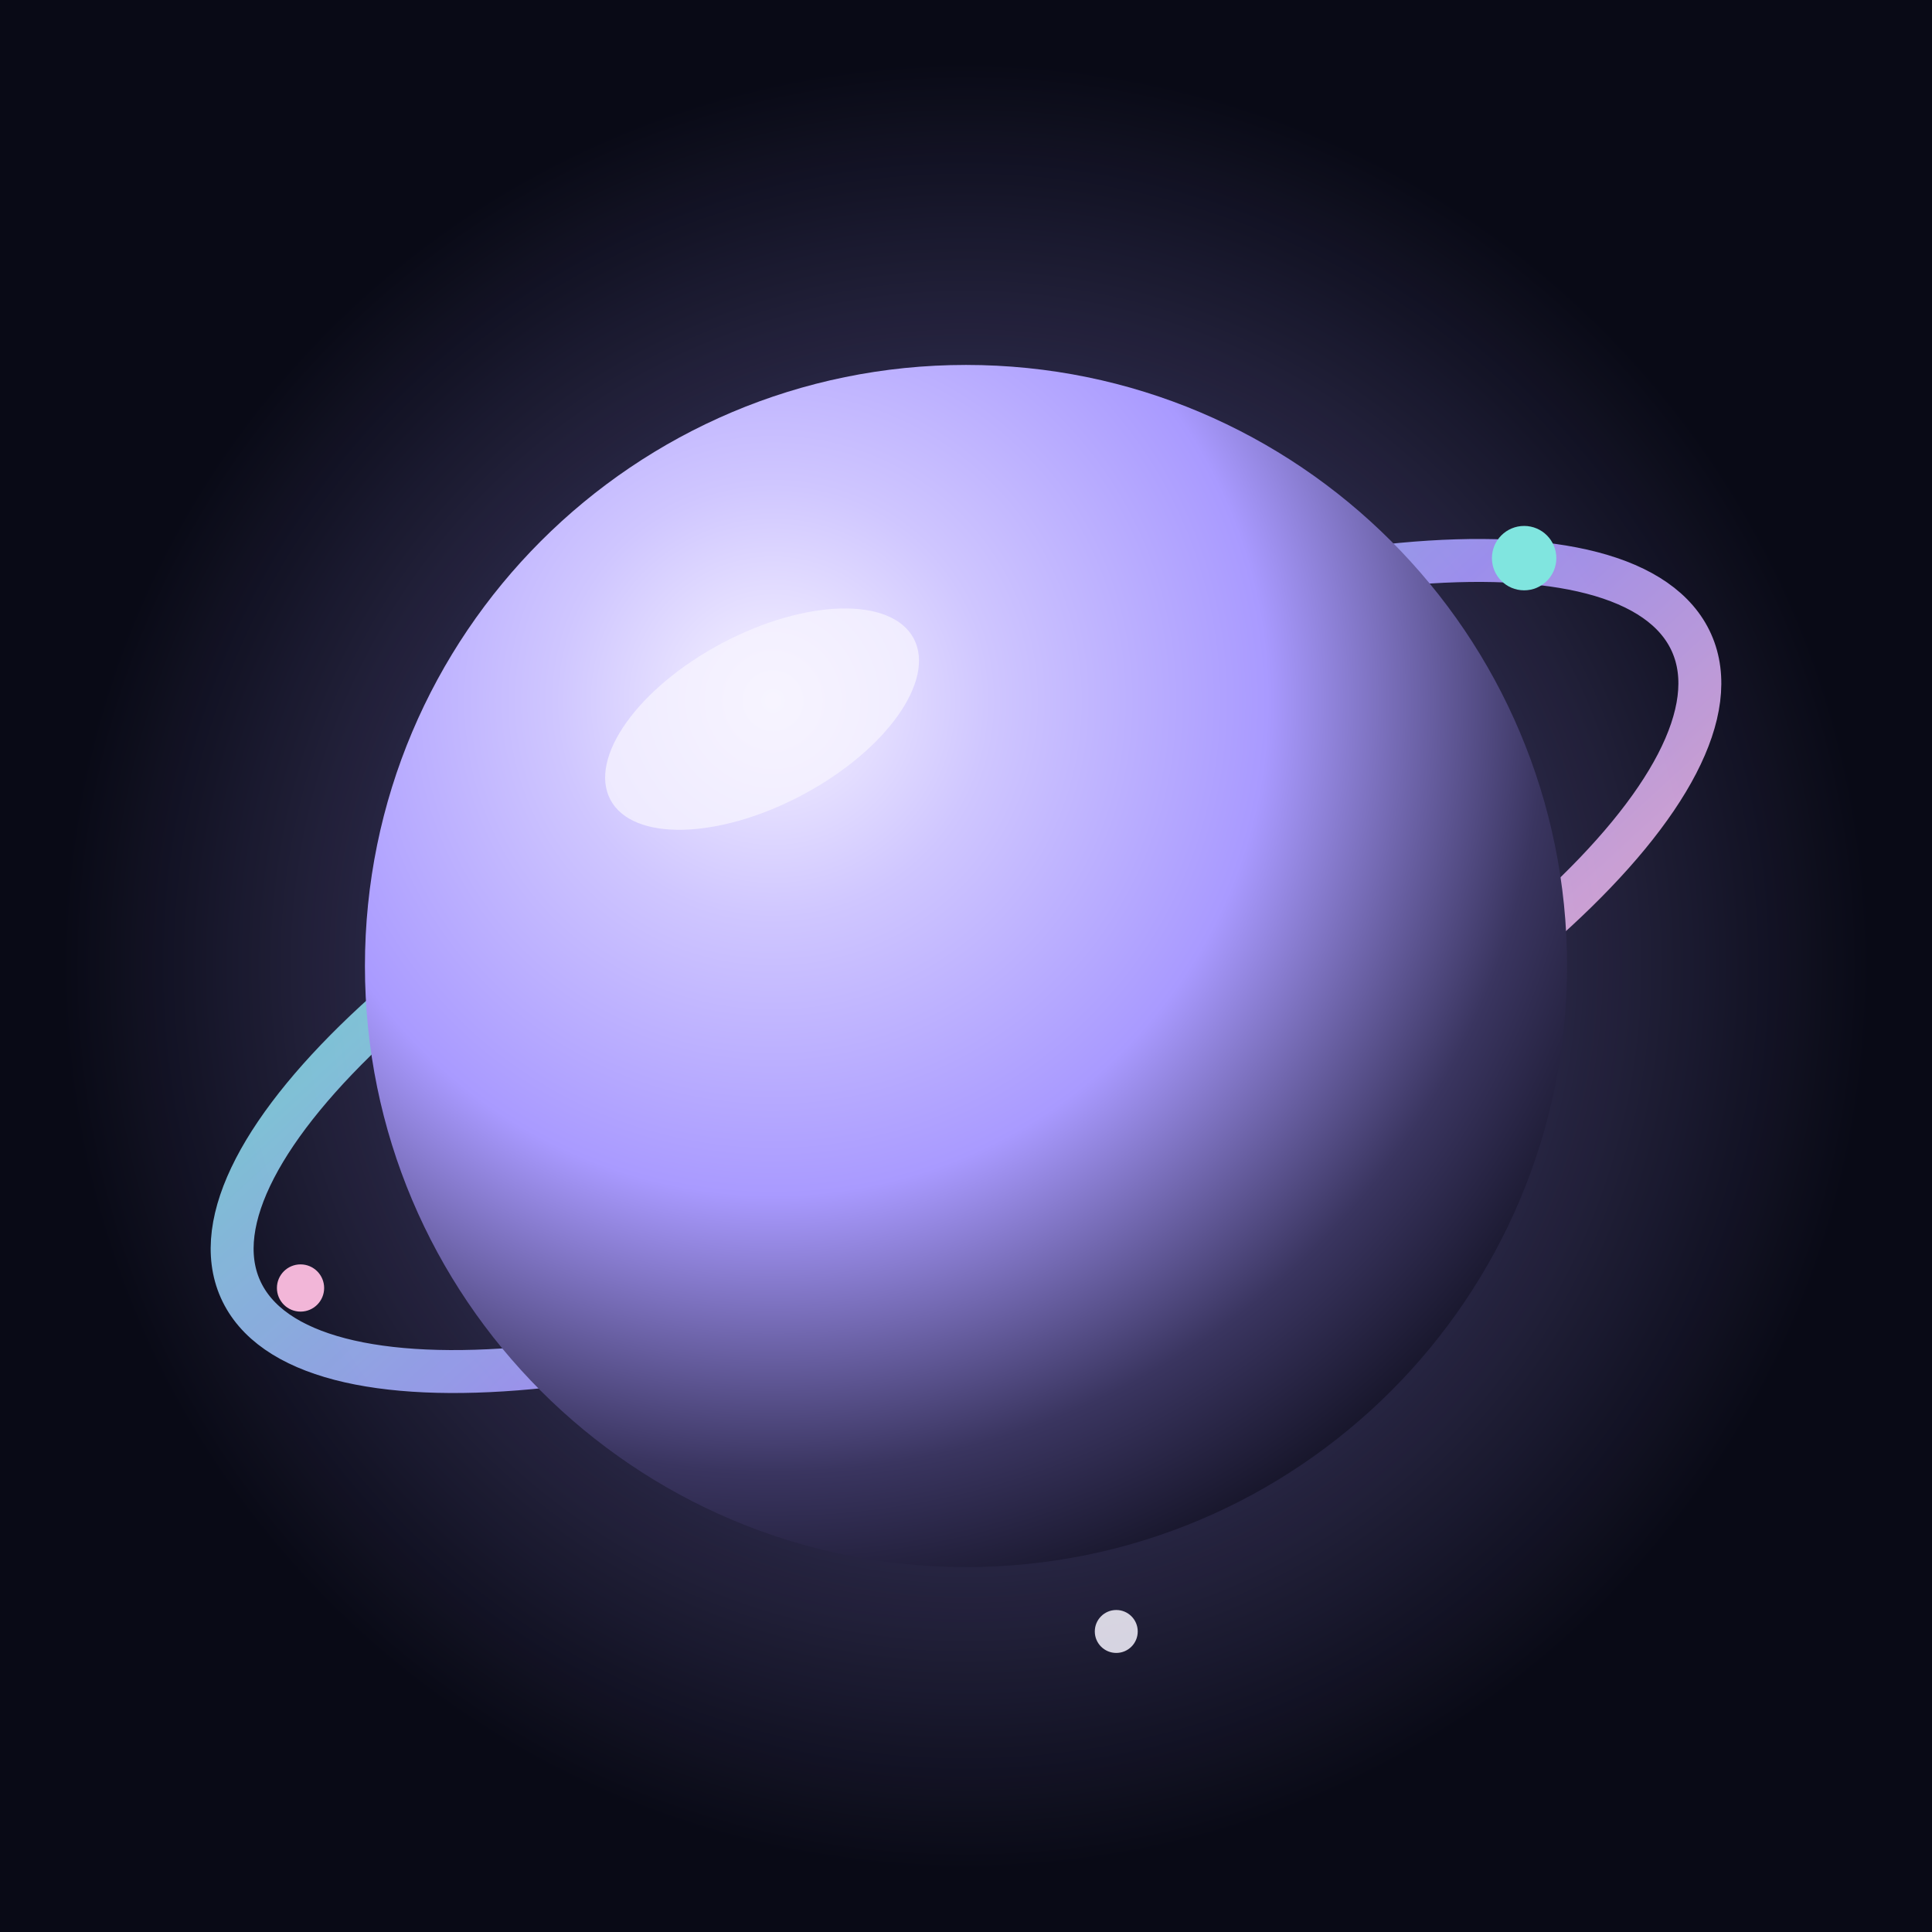
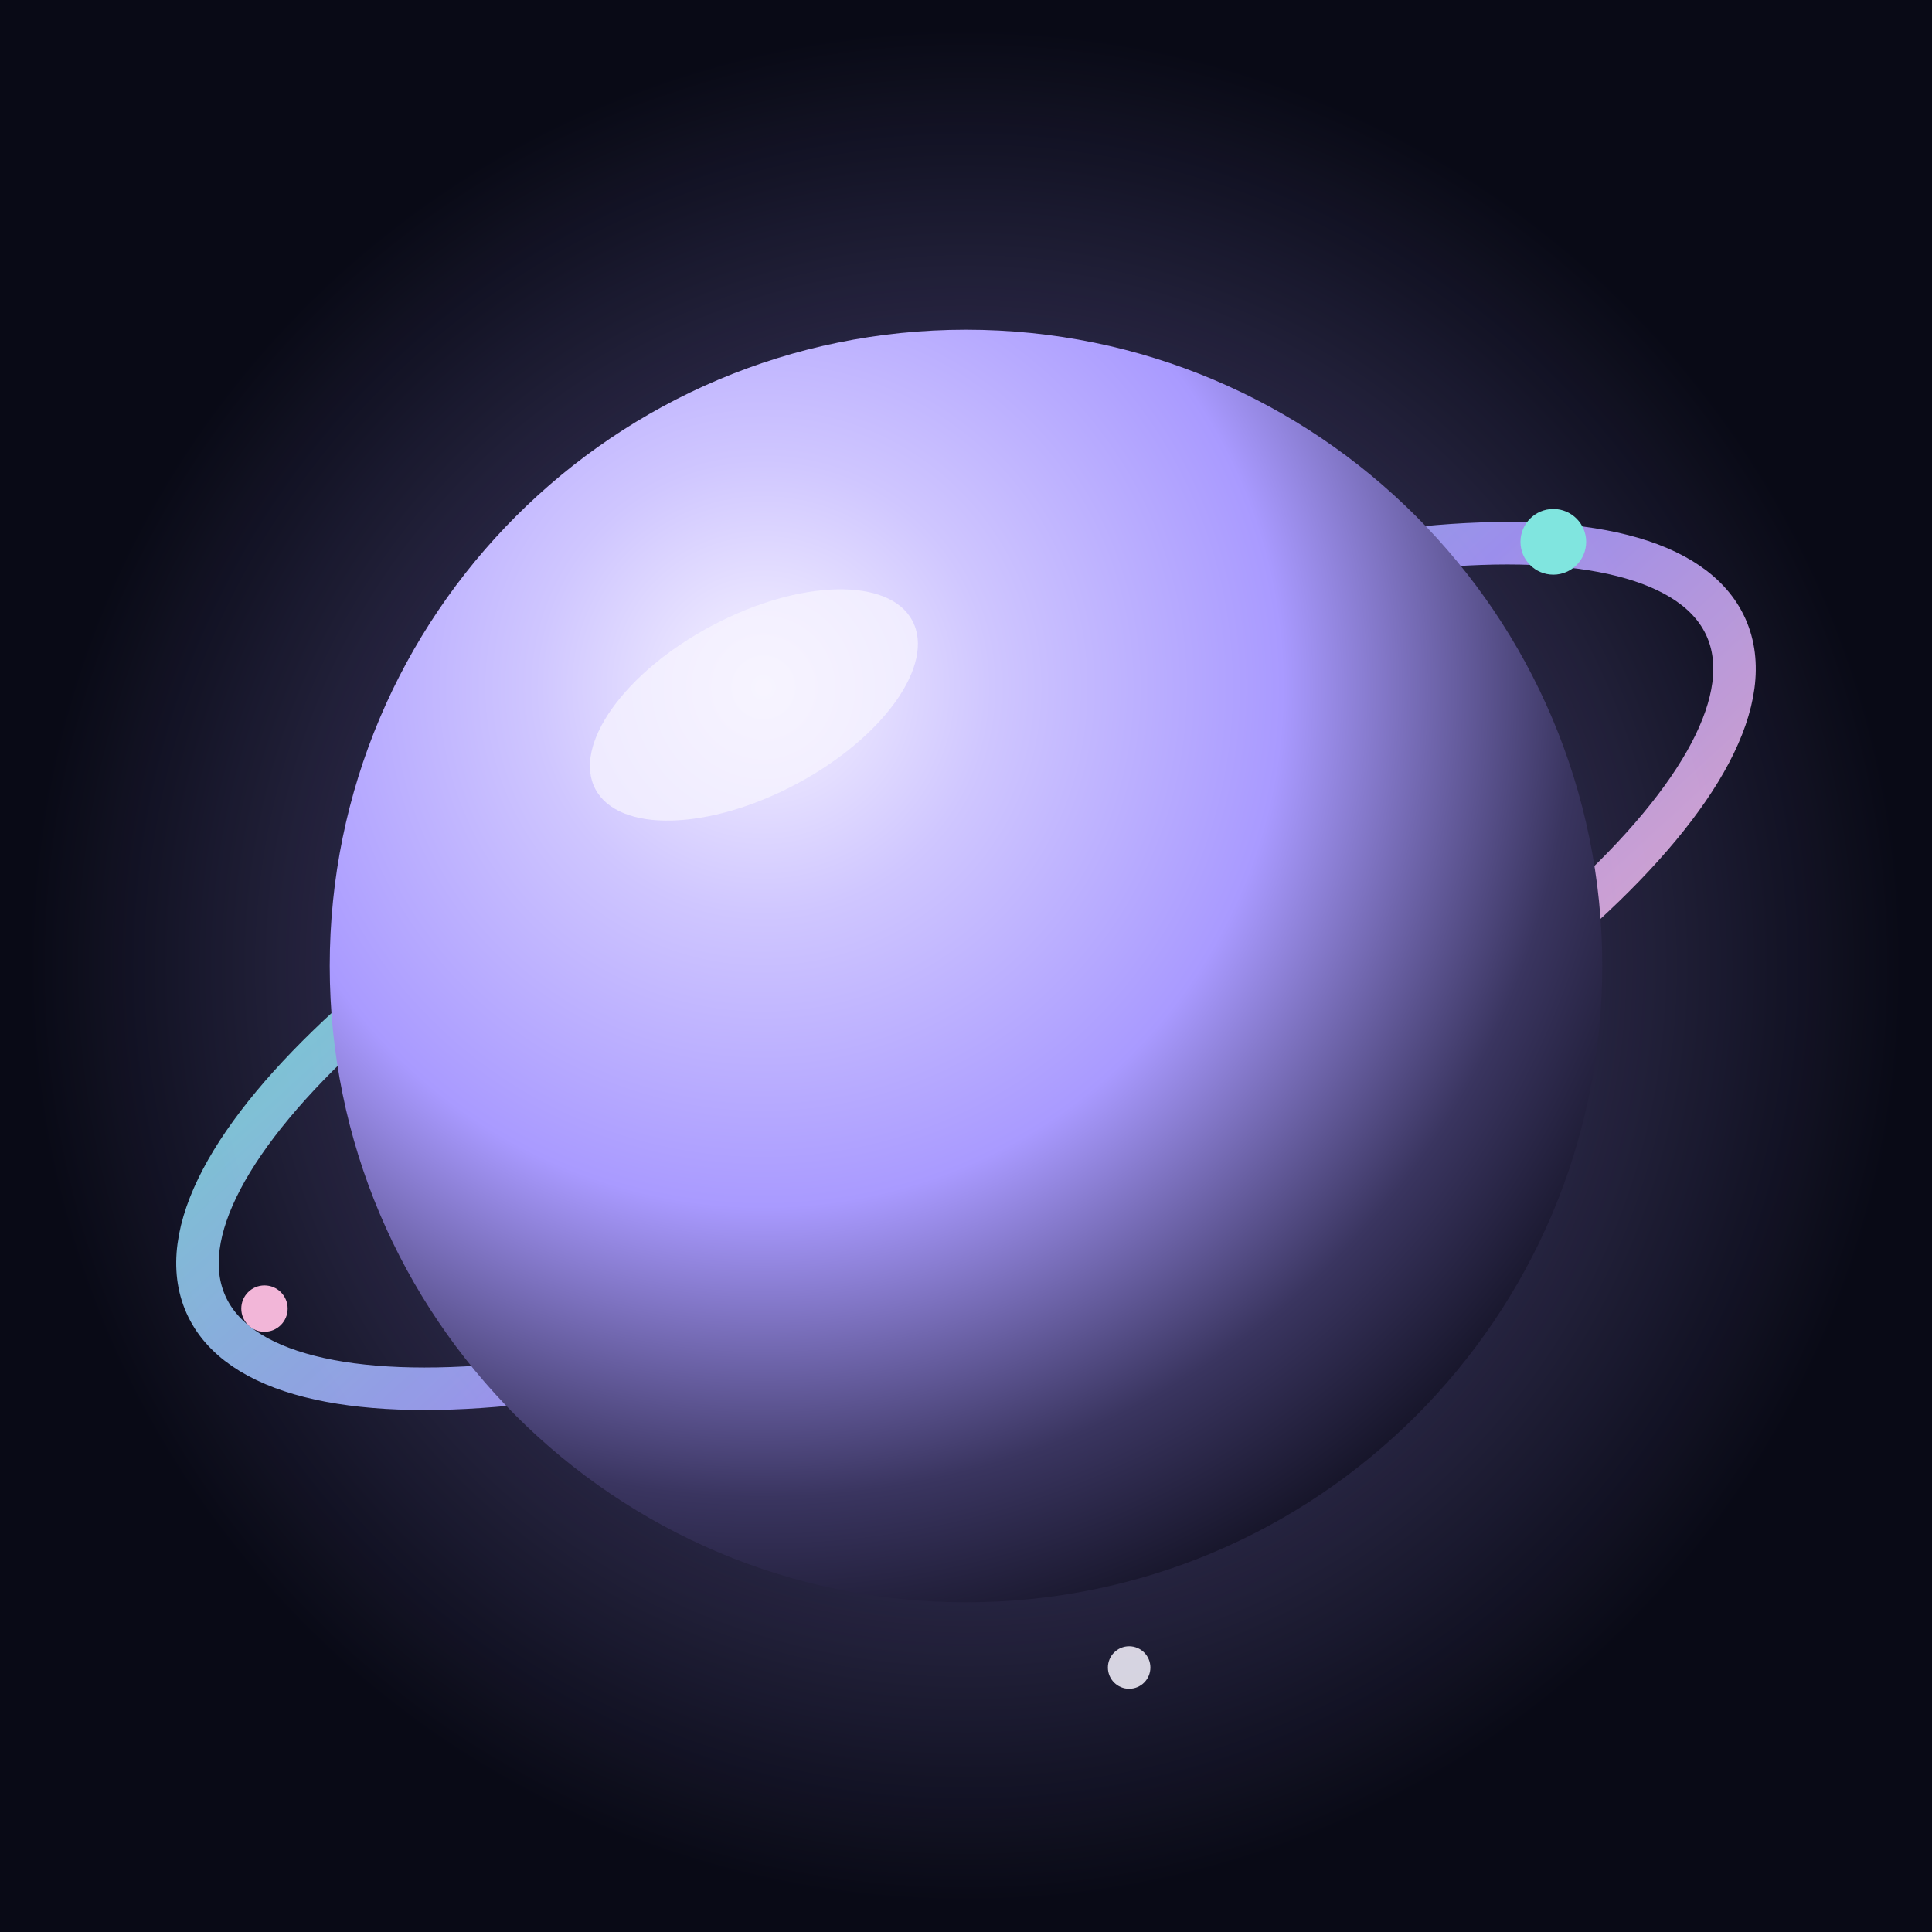
<svg xmlns="http://www.w3.org/2000/svg" width="180" height="180" viewBox="0 0 180 180">
  <defs>
    <radialGradient id="g" cx="34%" cy="28%" r="82%">
      <stop offset="0%" stop-color="#F7F4FF" />
      <stop offset="22%" stop-color="#CFC6FF" />
      <stop offset="50%" stop-color="#A99AFF" />
      <stop offset="78%" stop-color="#3A3560" />
      <stop offset="100%" stop-color="#0B0B18" />
    </radialGradient>
    <linearGradient id="ring" x1="0" y1="0" x2="1" y2="1">
      <stop offset="0%" stop-color="#80E5DF" />
      <stop offset="55%" stop-color="#A99AFF" />
      <stop offset="100%" stop-color="#F2B6D8" />
    </linearGradient>
    <radialGradient id="glow" cx="50%" cy="50%" r="50%">
      <stop offset="0%" stop-color="#A99AFF" stop-opacity="0.55" />
      <stop offset="100%" stop-color="#A99AFF" stop-opacity="0" />
    </radialGradient>
  </defs>
  <rect width="180" height="180" fill="#090A16" />
-   <circle cx="90" cy="90" r="84" fill="url(#glow)" />
+   <circle cx="90" cy="90" r="88.16" fill="url(#glow)" />
  <g transform="rotate(-24 90 90)">
-     <ellipse cx="90" cy="90" rx="74" ry="25" fill="none" stroke="url(#ring)" stroke-width="4" opacity="0.9" />
+     <ellipse cx="90" cy="90" rx="77.52" ry="25.84" fill="none" stroke="url(#ring)" stroke-width="3.96" opacity="0.9" />
  </g>
-   <circle cx="90" cy="90" r="56" fill="url(#g)" />
-   <ellipse cx="71" cy="67" rx="16" ry="8" fill="#F7F4FF" opacity="0.75" transform="rotate(-28 71 67)" />
-   <circle cx="142" cy="52" r="3" fill="#80E5DF" />
-   <circle cx="28" cy="120" r="2.2" fill="#F2B6D8" />
-   <circle cx="104" cy="152" r="2" fill="#F7F4FF" opacity="0.85" />
+   <circle cx="90" cy="90" r="59.28" fill="url(#g)" />
+   <ellipse cx="70.24" cy="65.68" rx="16.72" ry="8.36" fill="#F7F4FF" opacity="0.75" transform="rotate(-28 70.24 65.68)" />
+   <circle cx="144.72" cy="50.48" r="3.06" fill="#80E5DF" />
+   <circle cx="24.64" cy="121.92" r="2.16" fill="#F2B6D8" />
+   <circle cx="105.2" cy="155.36" r="1.98" fill="#F7F4FF" opacity="0.85" />
</svg>
